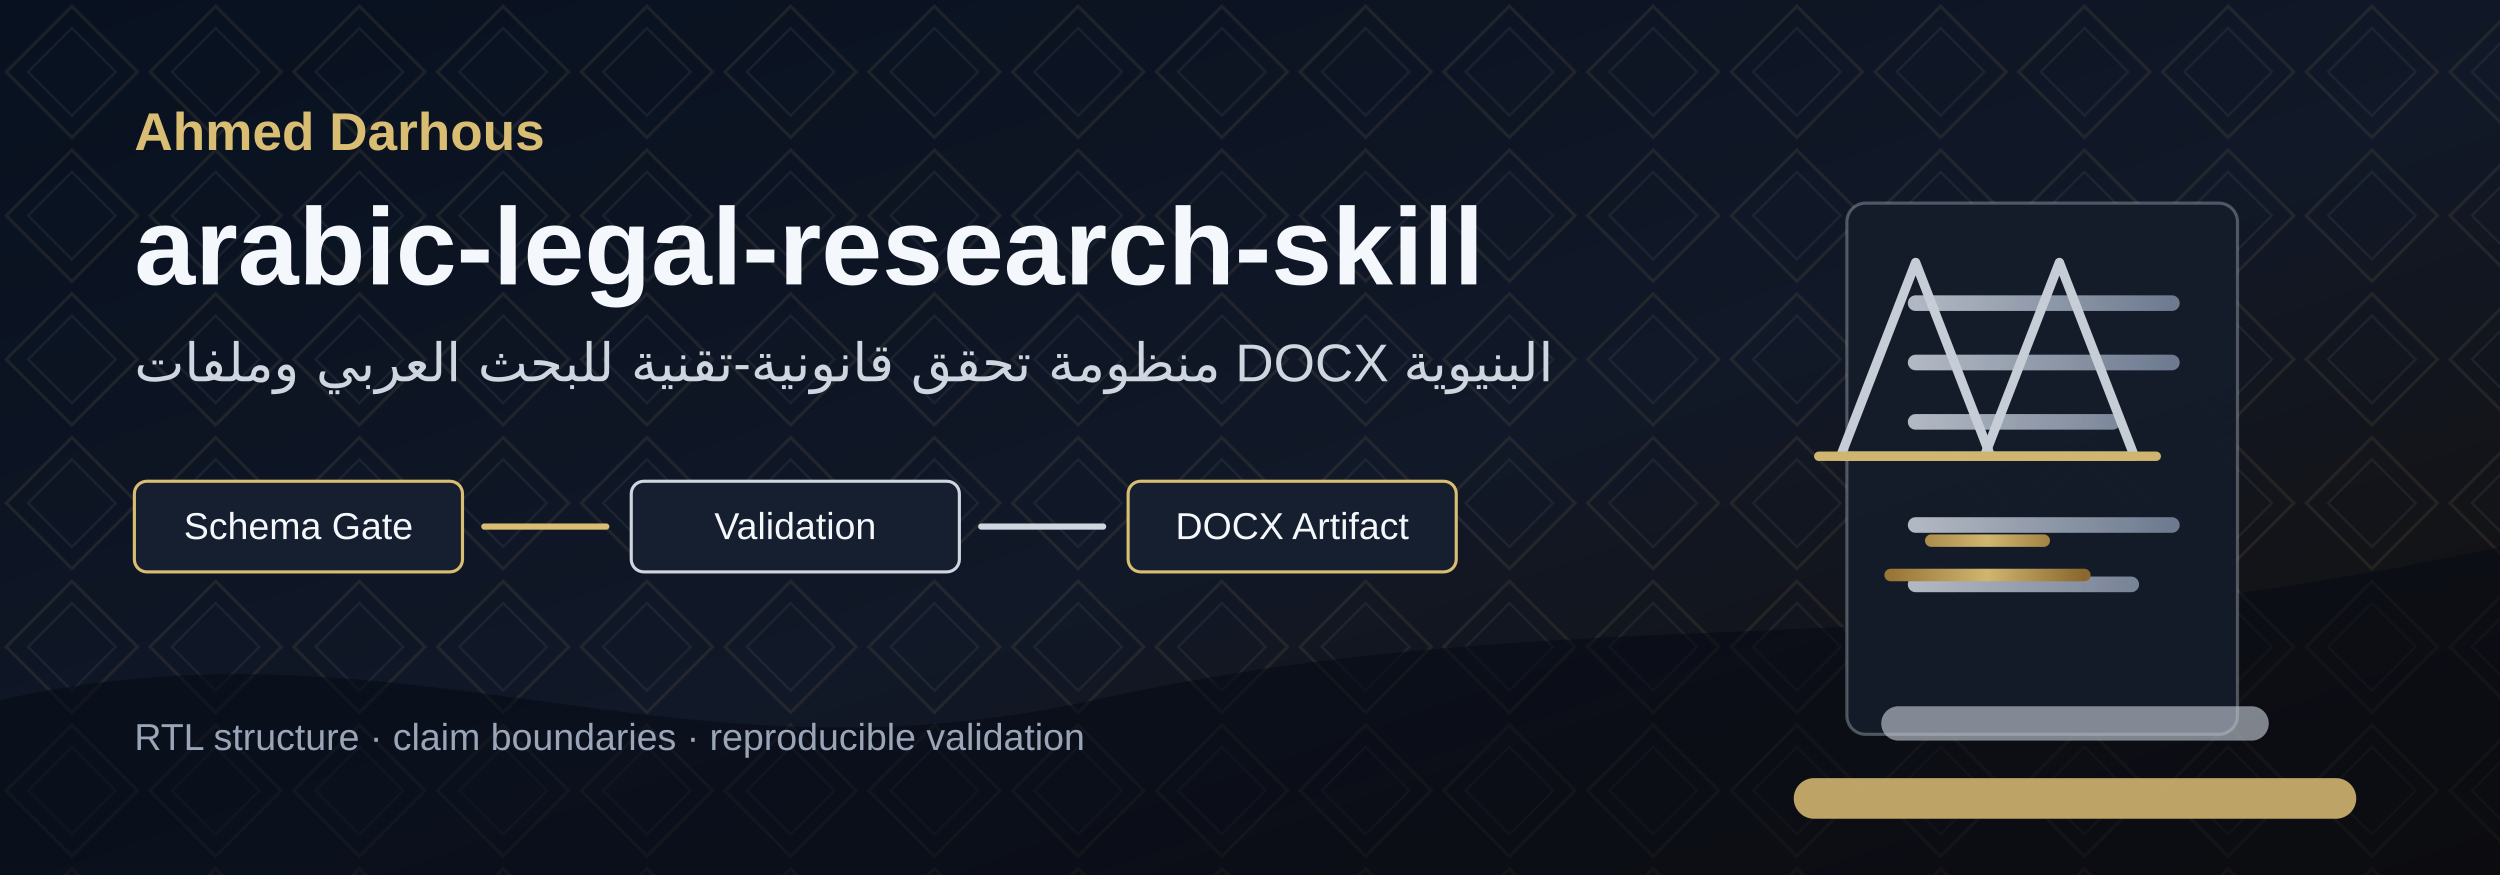
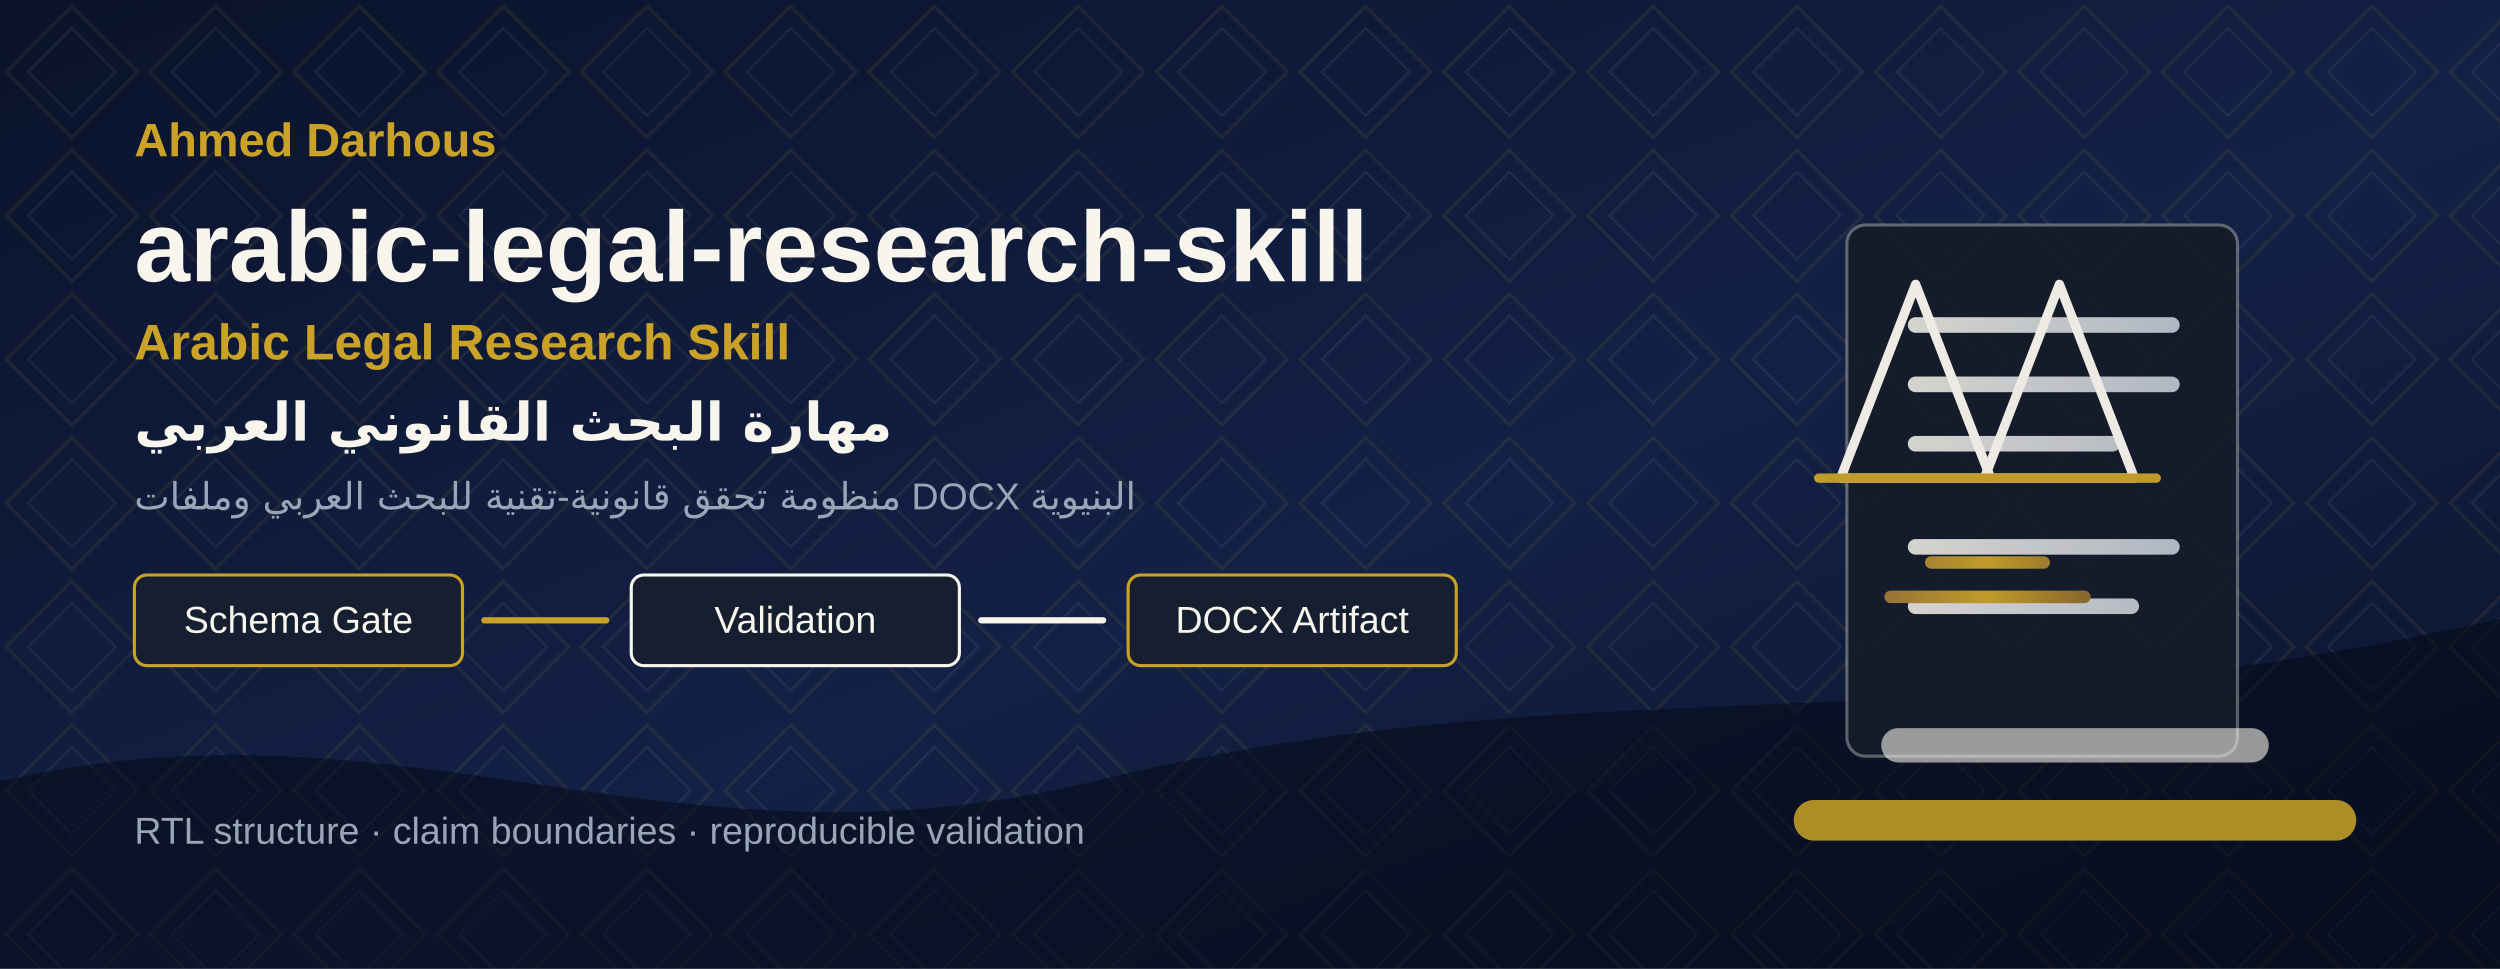
- <svg xmlns="http://www.w3.org/2000/svg" viewBox="0 0 1600 560" role="img" aria-labelledby="title desc">
+ <svg xmlns="http://www.w3.org/2000/svg" viewBox="0 0 1600 620" role="img" aria-labelledby="title desc">
  <defs>
    <linearGradient id="bg" x1="0" x2="1" y1="0" y2="1">
-       <stop offset="0" stop-color="#08111f" />
-       <stop offset="0.55" stop-color="#111827" />
-       <stop offset="1" stop-color="#15100a" />
+       <stop offset="0" stop-color="#0B132B" />
+       <stop offset="0.55" stop-color="#132146" />
+       <stop offset="1" stop-color="#0B132B" />
    </linearGradient>
    <linearGradient id="gold" x1="0" x2="1" y1="0" y2="0">
      <stop offset="0" stop-color="#9f7a38" />
-       <stop offset="0.5" stop-color="#d9bd73" />
+       <stop offset="0.5" stop-color="#C9A227" />
      <stop offset="1" stop-color="#8f6b2e" />
    </linearGradient>
-     <linearGradient id="silver" x1="0" x2="1" y1="0" y2="0">
-       <stop offset="0" stop-color="#cfd6df" />
-       <stop offset="1" stop-color="#7f8da3" />
+     <linearGradient id="ivory" x1="0" x2="1" y1="0" y2="0">
+       <stop offset="0" stop-color="#F8F5EC" />
+       <stop offset="1" stop-color="#cfd6df" />
    </linearGradient>
    <pattern id="arabesque" width="92" height="92" patternUnits="userSpaceOnUse">
-       <path d="M46 4 88 46 46 88 4 46Z" fill="none" stroke="#d9bd73" stroke-opacity="0.13" stroke-width="2" />
-       <path d="M46 18 74 46 46 74 18 46Z" fill="none" stroke="#cfd6df" stroke-opacity="0.10" stroke-width="1.5" />
+       <path d="M46 4 88 46 46 88 4 46Z" fill="none" stroke="#C9A227" stroke-opacity="0.14" stroke-width="2" />
+       <path d="M46 18 74 46 46 74 18 46Z" fill="none" stroke="#F8F5EC" stroke-opacity="0.09" stroke-width="1.5" />
    </pattern>
  </defs>
-   <rect width="1600" height="560" fill="url(#bg)" />
-   <rect width="1600" height="560" fill="url(#arabesque)" opacity="0.72" />
-   <path d="M0 448 C260 390 430 508 700 448 C1010 380 1230 430 1600 350 L1600 560 L0 560Z" fill="#050914" opacity="0.55" />
-   <g transform="translate(1120 78)" opacity="0.95">
-     <rect x="62" y="52" width="250" height="340" rx="12" fill="#141b29" stroke="#cfd6df" stroke-opacity="0.35" stroke-width="2" />
-     <path d="M106 116h164M106 154h164M106 192h126M106 258h164M106 296h138" stroke="url(#silver)" stroke-width="10" stroke-linecap="round" opacity="0.88" />
+   <rect width="1600" height="620" fill="url(#bg)" />
+   <rect width="1600" height="620" fill="url(#arabesque)" opacity="0.72" />
+   <path d="M0 500 C260 440 430 566 700 500 C1010 424 1230 480 1600 396 L1600 620 L0 620Z" fill="#050914" opacity="0.55" />
+   <g transform="translate(1120 92)" opacity="0.95">
+     <rect x="62" y="52" width="250" height="340" rx="12" fill="#141b29" stroke="#F8F5EC" stroke-opacity="0.35" stroke-width="2" />
+     <path d="M106 116h164M106 154h164M106 192h126M106 258h164M106 296h138" stroke="url(#ivory)" stroke-width="10" stroke-linecap="round" opacity="0.88" />
    <path d="M88 80h196" stroke="url(#gold)" stroke-width="7" stroke-linecap="round" />
    <g transform="translate(-64 38)">
      <path d="M216 0v214" stroke="url(#gold)" stroke-width="8" stroke-linecap="round" />
      <path d="M150 52h132" stroke="url(#gold)" stroke-width="8" stroke-linecap="round" />
-       <path d="M170 52 122 176h96Z" fill="none" stroke="#cfd6df" stroke-width="6" stroke-linejoin="round" />
-       <path d="M262 52 214 176h96Z" fill="none" stroke="#cfd6df" stroke-width="6" stroke-linejoin="round" />
-       <path d="M108 176h124M200 176h124" stroke="#d9bd73" stroke-width="6" stroke-linecap="round" />
+       <path d="M170 52 122 176h96Z" fill="none" stroke="#F8F5EC" stroke-width="6" stroke-linejoin="round" />
+       <path d="M262 52 214 176h96Z" fill="none" stroke="#F8F5EC" stroke-width="6" stroke-linejoin="round" />
+       <path d="M108 176h124M200 176h124" stroke="#C9A227" stroke-width="6" stroke-linecap="round" />
      <path d="M180 230h72M154 252h124" stroke="url(#gold)" stroke-width="8" stroke-linecap="round" />
    </g>
    <g transform="translate(28 420)">
-       <rect width="360" height="26" rx="13" fill="#d9bd73" opacity="0.9" />
-       <rect x="56" y="-46" width="248" height="22" rx="11" fill="#cfd6df" opacity="0.62" />
+       <rect width="360" height="26" rx="13" fill="#C9A227" opacity="0.9" />
+       <rect x="56" y="-46" width="248" height="22" rx="11" fill="#F8F5EC" opacity="0.62" />
    </g>
  </g>
-   <g transform="translate(86 96)">
-     <text x="0" y="0" fill="#d9bd73" font-family="Arial, sans-serif" font-size="34" font-weight="700">Ahmed Darhous</text>
-     <text x="0" y="86" fill="#f4f7fb" font-family="Arial, sans-serif" font-size="70" font-weight="800">arabic-legal-research-skill</text>
-     <text x="0" y="148" fill="#cfd6df" font-family="Arial, sans-serif" font-size="34">منظومة تحقق قانونية-تقنية للبحث العربي وملفات DOCX البنيوية</text>
-     <g transform="translate(0 212)">
-       <rect width="210" height="58" rx="8" fill="#151f2f" stroke="#d9bd73" stroke-width="2" />
-       <text x="105" y="37" text-anchor="middle" fill="#f4f7fb" font-family="Arial, sans-serif" font-size="24">Schema Gate</text>
-       <path d="M224 29h78" stroke="#d9bd73" stroke-width="4" stroke-linecap="round" />
-       <rect x="318" width="210" height="58" rx="8" fill="#151f2f" stroke="#cfd6df" stroke-width="2" />
-       <text x="423" y="37" text-anchor="middle" fill="#f4f7fb" font-family="Arial, sans-serif" font-size="24">Validation</text>
-       <path d="M542 29h78" stroke="#cfd6df" stroke-width="4" stroke-linecap="round" />
-       <rect x="636" width="210" height="58" rx="8" fill="#151f2f" stroke="#d9bd73" stroke-width="2" />
-       <text x="741" y="37" text-anchor="middle" fill="#f4f7fb" font-family="Arial, sans-serif" font-size="24">DOCX Artifact</text>
+   <g transform="translate(86 100)">
+     <text x="0" y="0" fill="#C9A227" font-family="Arial, sans-serif" font-size="30" font-weight="700">Ahmed Darhous</text>
+     <text x="0" y="80" fill="#F8F5EC" font-family="Arial, sans-serif" font-size="64" font-weight="800">arabic-legal-research-skill</text>
+     <text x="0" y="130" fill="#C9A227" font-family="Arial, sans-serif" font-size="32" font-weight="700">Arabic Legal Research Skill</text>
+     <text x="0" y="182" fill="#F8F5EC" font-family="Arial, sans-serif" font-size="34" font-weight="700">مهارة البحث القانوني العربي</text>
+     <text x="0" y="226" fill="#9aa6b8" font-family="Arial, sans-serif" font-size="24">منظومة تحقق قانونية-تقنية للبحث العربي وملفات DOCX البنيوية</text>
+     <g transform="translate(0 268)">
+       <rect width="210" height="58" rx="8" fill="#151f2f" stroke="#C9A227" stroke-width="2" />
+       <text x="105" y="37" text-anchor="middle" fill="#F8F5EC" font-family="Arial, sans-serif" font-size="24">Schema Gate</text>
+       <path d="M224 29h78" stroke="#C9A227" stroke-width="4" stroke-linecap="round" />
+       <rect x="318" width="210" height="58" rx="8" fill="#151f2f" stroke="#F8F5EC" stroke-width="2" />
+       <text x="423" y="37" text-anchor="middle" fill="#F8F5EC" font-family="Arial, sans-serif" font-size="24">Validation</text>
+       <path d="M542 29h78" stroke="#F8F5EC" stroke-width="4" stroke-linecap="round" />
+       <rect x="636" width="210" height="58" rx="8" fill="#151f2f" stroke="#C9A227" stroke-width="2" />
+       <text x="741" y="37" text-anchor="middle" fill="#F8F5EC" font-family="Arial, sans-serif" font-size="24">DOCX Artifact</text>
    </g>
-     <path d="M0 332h850" stroke="url(#gold)" stroke-width="3" opacity="0.72" />
-     <text x="0" y="384" fill="#9aa6b8" font-family="Arial, sans-serif" font-size="24">RTL structure · claim boundaries · reproducible validation</text>
+     <path d="M0 388h850" stroke="url(#gold)" stroke-width="3" opacity="0.72" />
+     <text x="0" y="440" fill="#9aa6b8" font-family="Arial, sans-serif" font-size="24">RTL structure · claim boundaries · reproducible validation</text>
  </g>
</svg>
